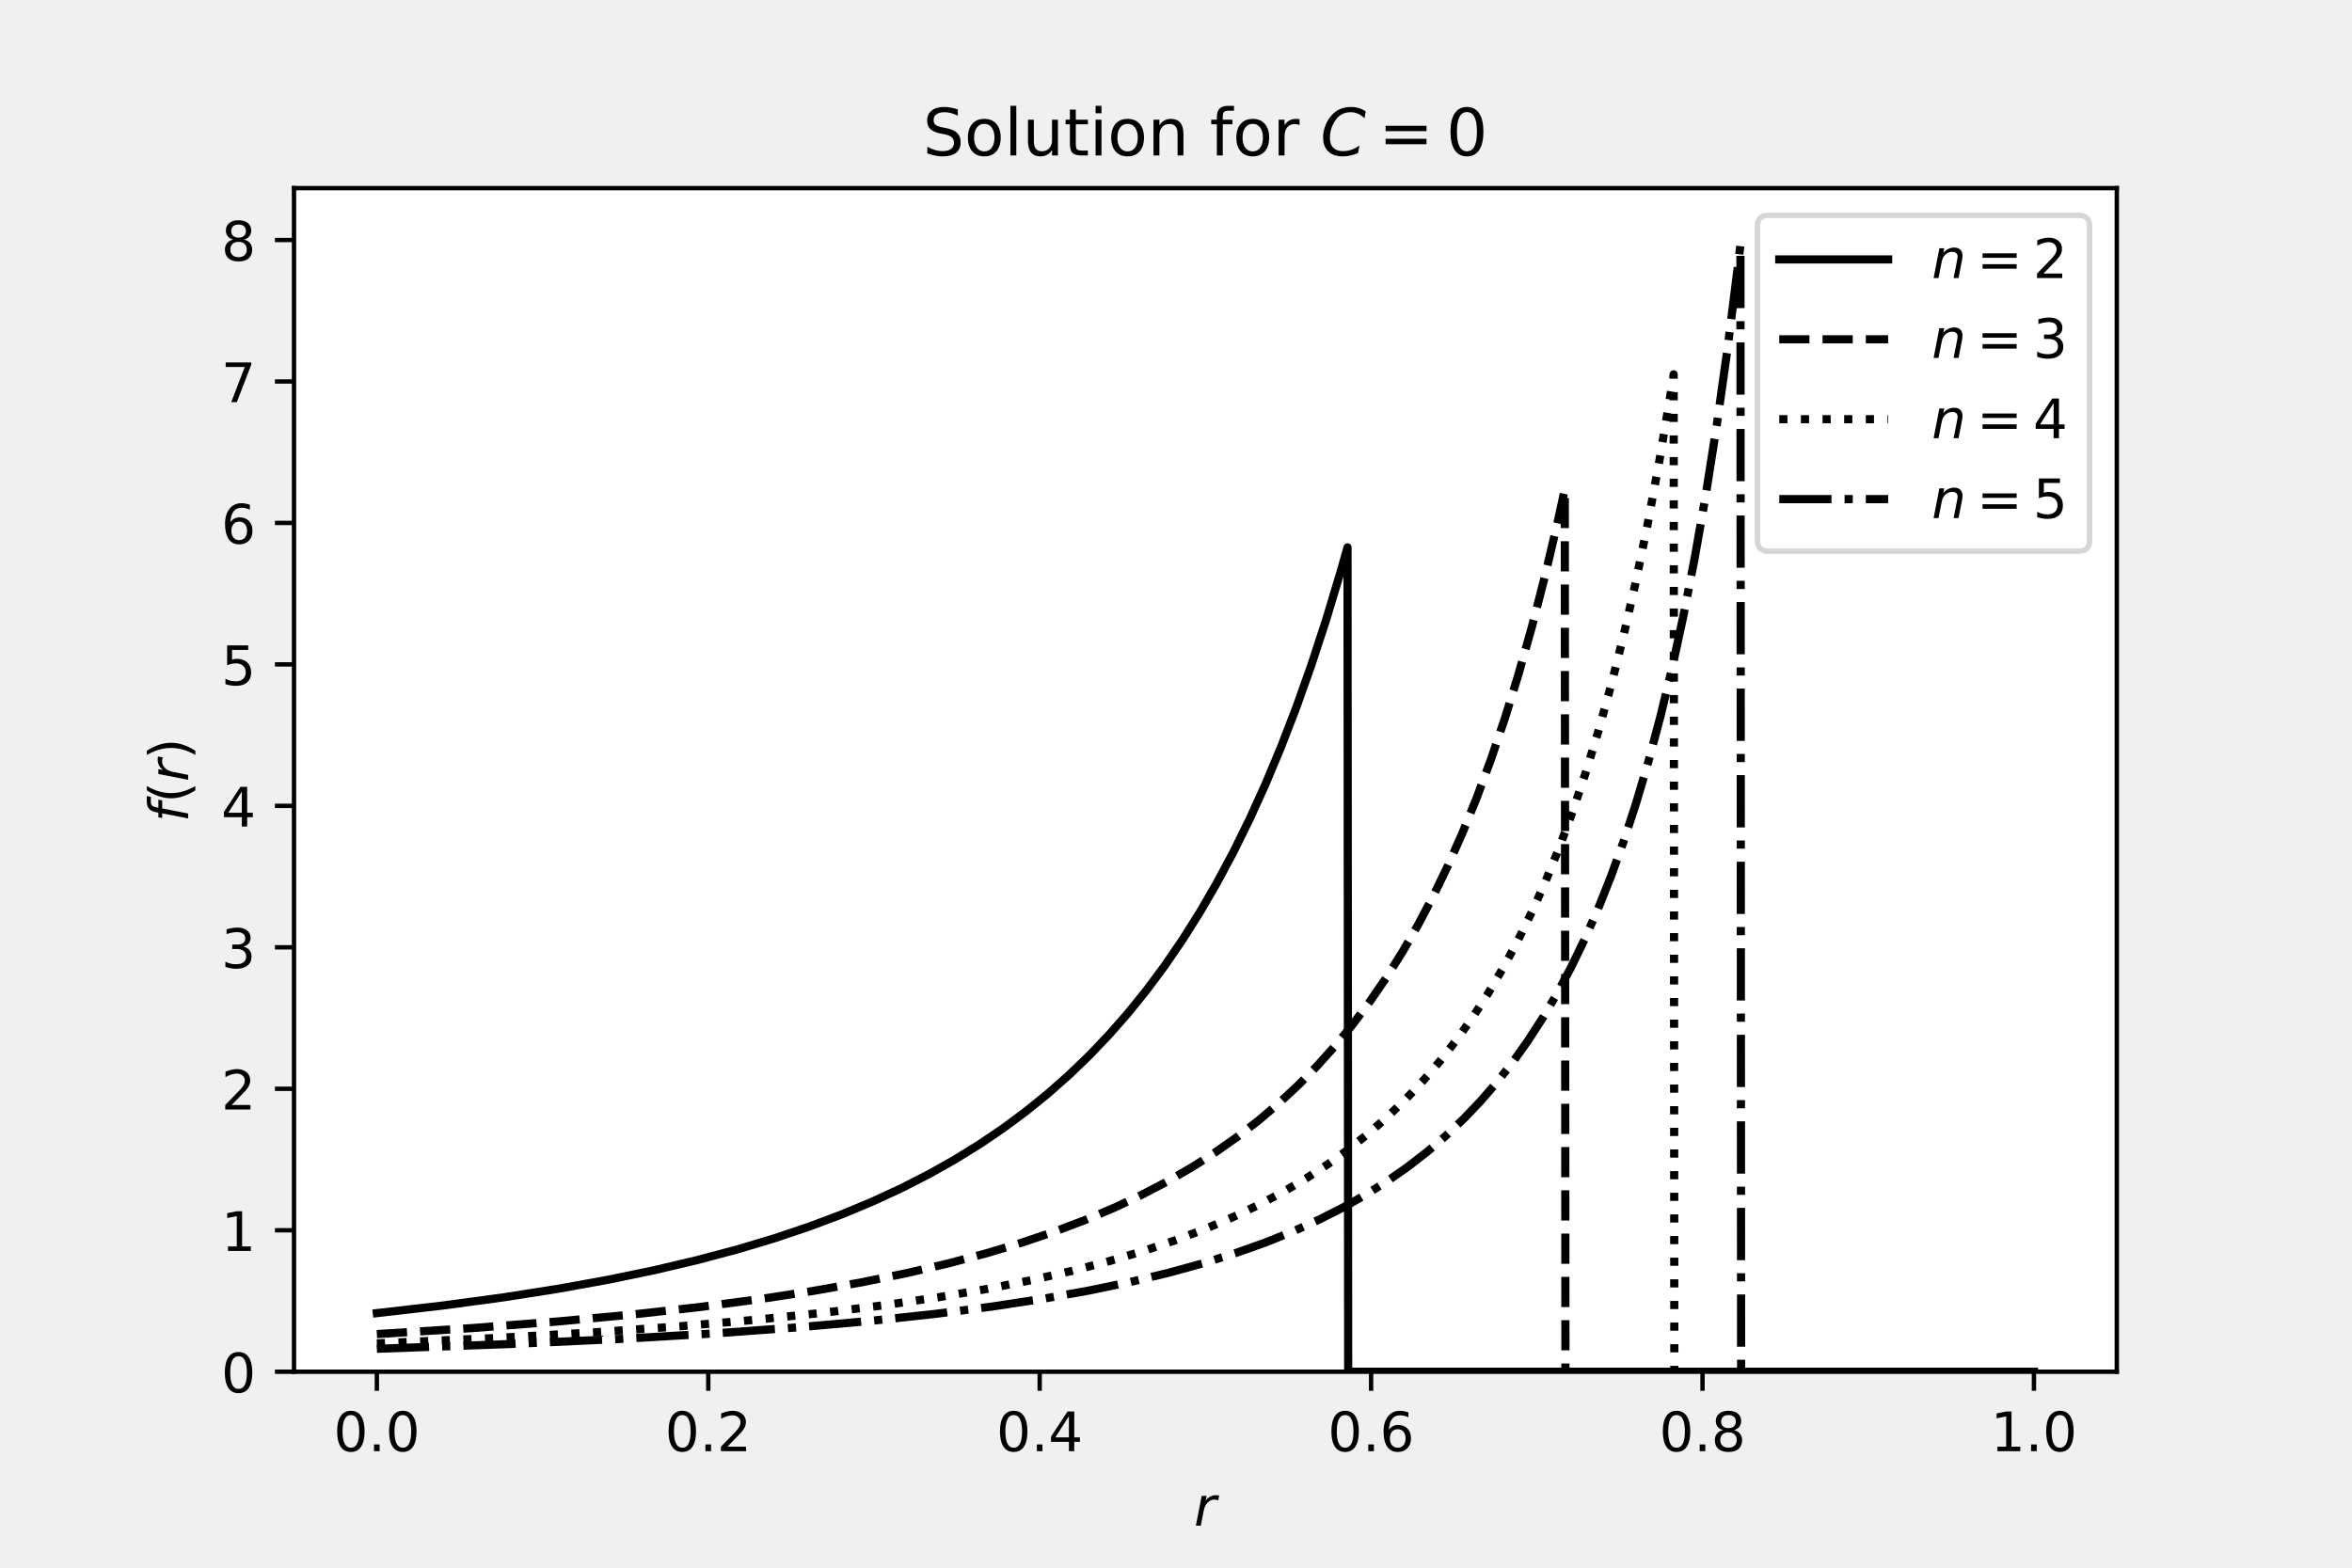
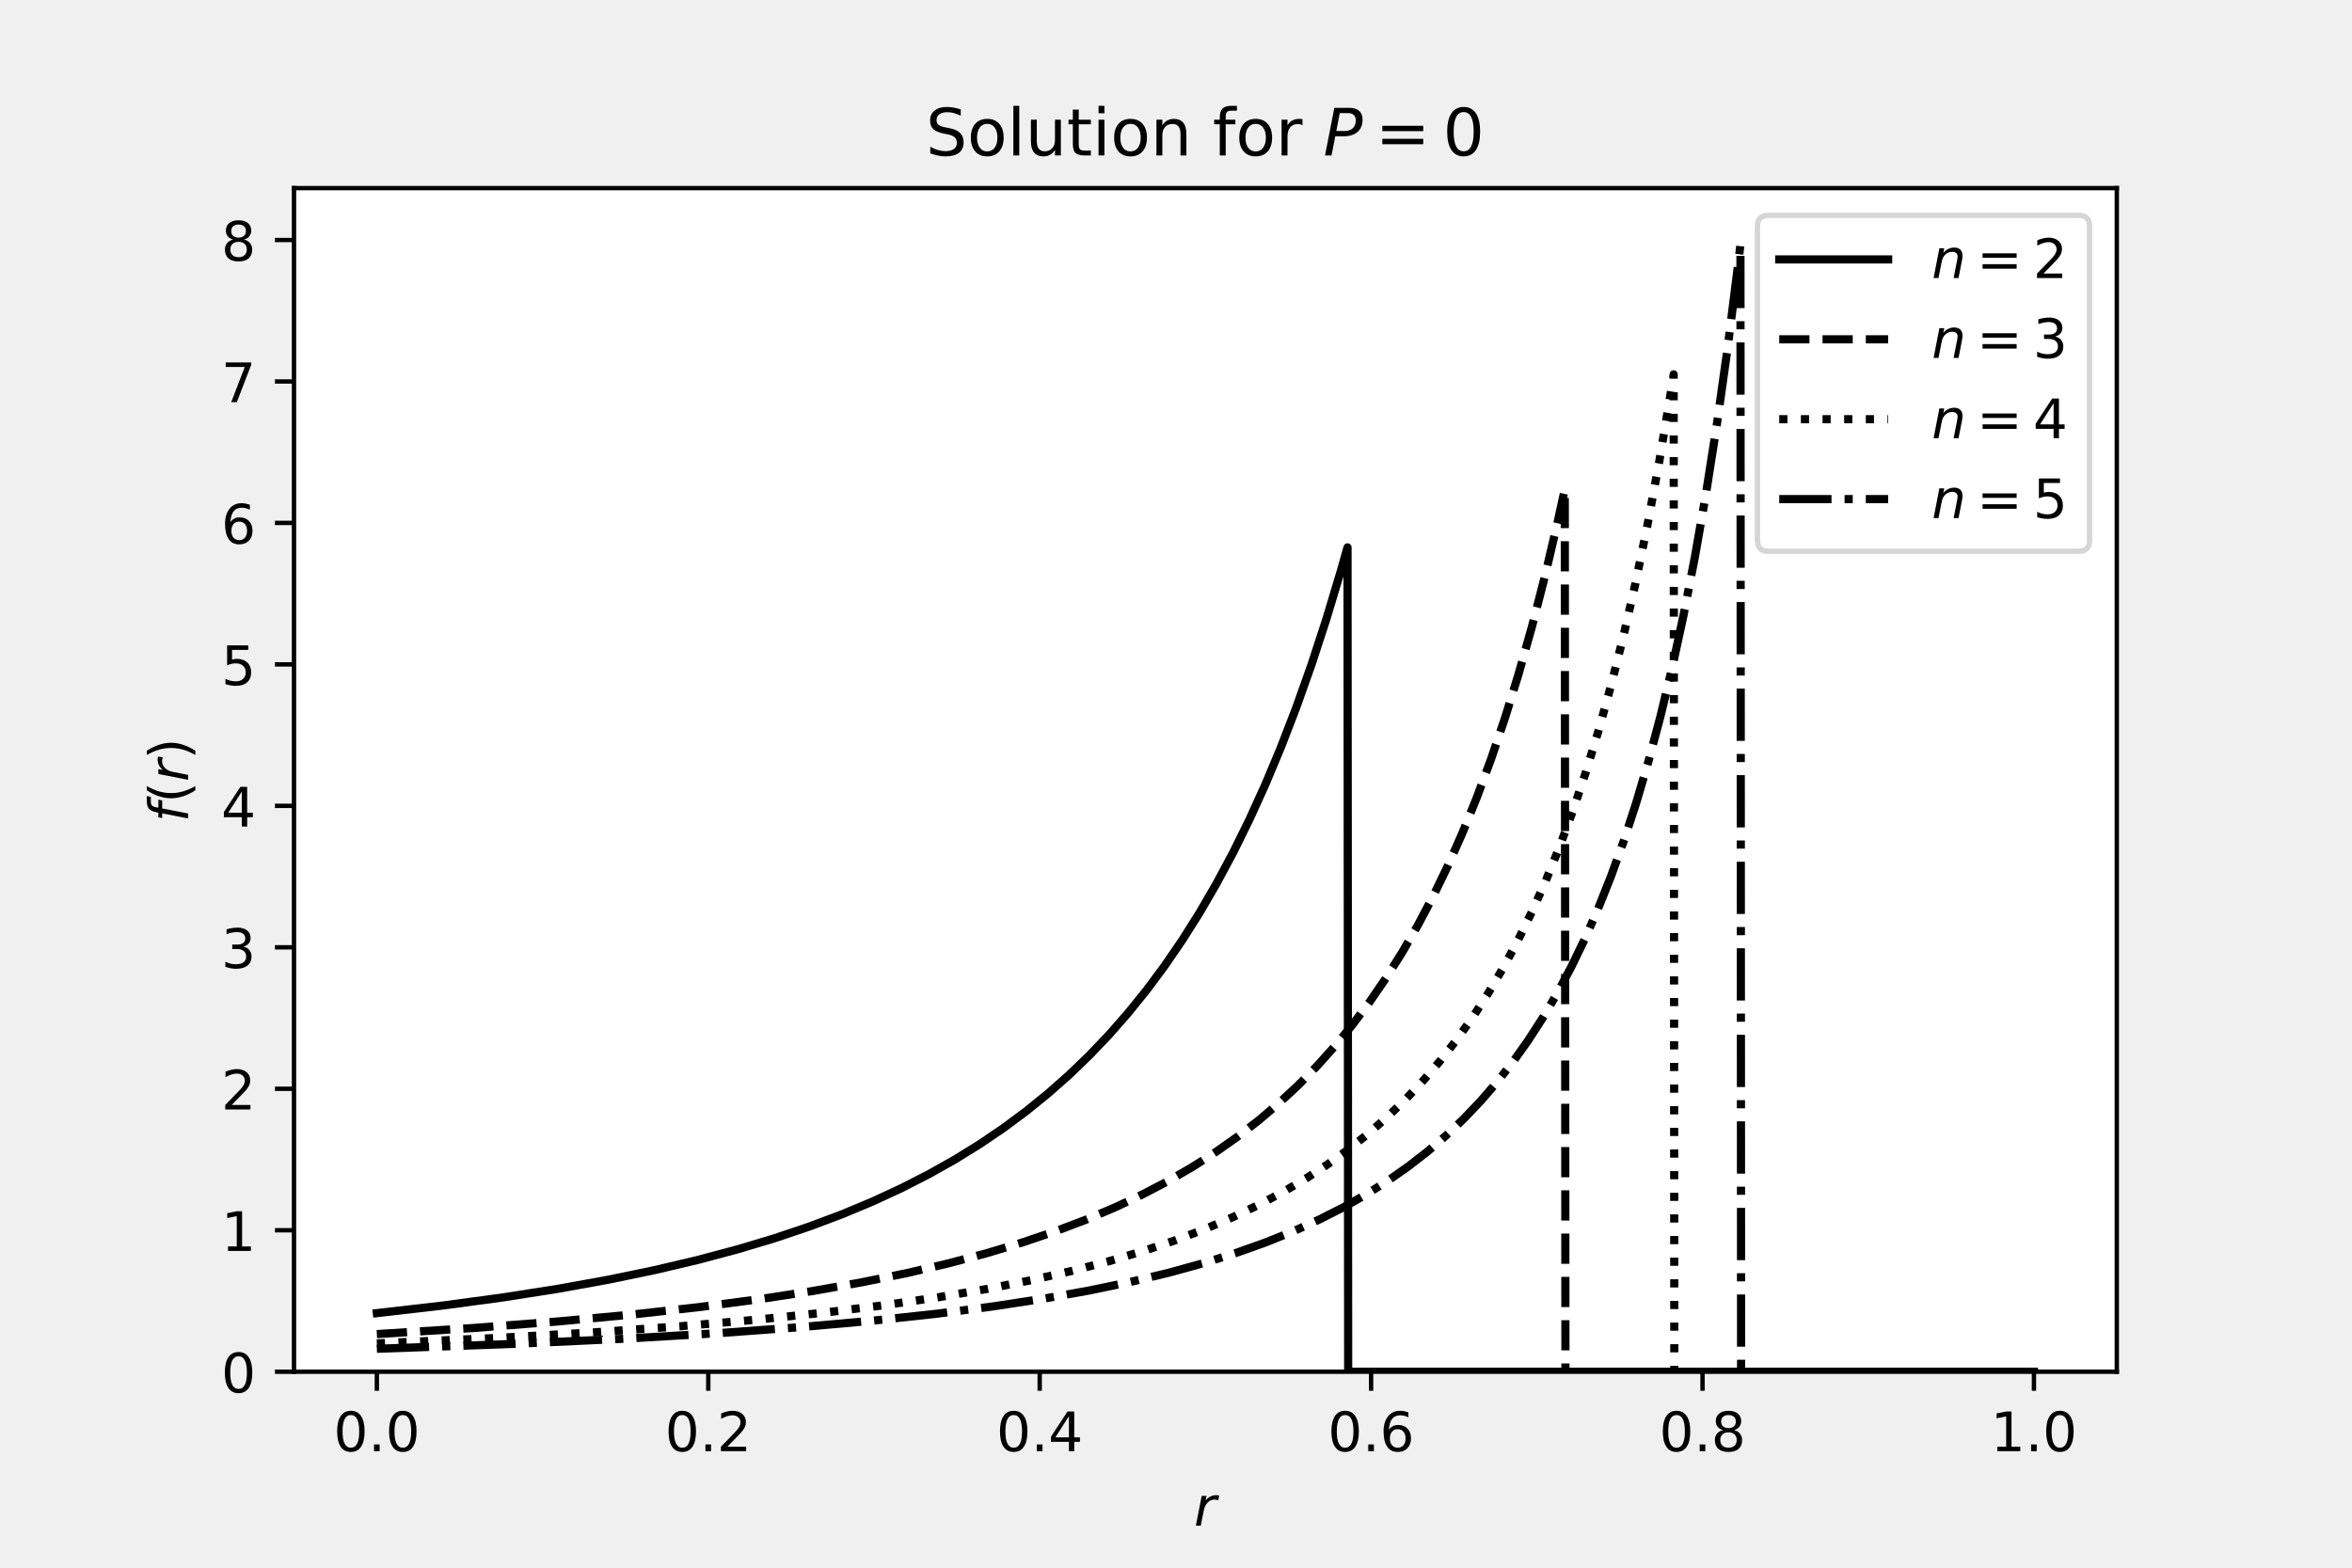
<svg xmlns="http://www.w3.org/2000/svg" xmlns:xlink="http://www.w3.org/1999/xlink" width="432pt" height="288pt" viewBox="0 0 432 288" version="1.1">
  <defs>
    <style type="text/css">*{stroke-linejoin: round; stroke-linecap: butt}</style>
  </defs>
  <g id="figure_1">
    <g id="patch_1">
      <path d="M 0 288  L 432 288  L 432 0  L 0 0  L 0 288  z " style="fill: none" />
    </g>
    <g id="axes_1">
      <g id="patch_2">
        <path d="M 54 252  L 388.8 252  L 388.8 34.56  L 54 34.56  z " style="fill: #ffffff" />
      </g>
      <g id="matplotlib.axis_1">
        <g id="xtick_1">
          <g id="line2d_1">
            <defs>
-               <path id="md08f894914" d="M 0 0  L 0 3.5  " style="stroke: #000000; stroke-width: 0.8" />
-             </defs>
-             <g>
-               <use xlink:href="#md08f894914" x="69.218" y="252" style="stroke: #000000; stroke-width: 0.8" />
+               <path id="m7c3412dc24" d="M 0 0  L 0 3.5  " style="stroke: #000000; stroke-width: 0.8" />
+             </defs>
+             <g>
+               <use xlink:href="#m7c3412dc24" x="69.218" y="252" style="stroke: #000000; stroke-width: 0.8" />
            </g>
          </g>
          <g id="text_1">
            <g transform="translate(61.26662 266.5984)scale(0.1 -0.1)">
              <defs>
                <path id="DejaVuSans-30" d="M 2034 4250  Q 1547 4250 1301 3770  Q 1056 3291 1056 2328  Q 1056 1369 1301 889  Q 1547 409 2034 409  Q 2525 409 2770 889  Q 3016 1369 3016 2328  Q 3016 3291 2770 3770  Q 2525 4250 2034 4250  z M 2034 4750  Q 2819 4750 3233 4129  Q 3647 3509 3647 2328  Q 3647 1150 3233 529  Q 2819 -91 2034 -91  Q 1250 -91 836 529  Q 422 1150 422 2328  Q 422 3509 836 4129  Q 1250 4750 2034 4750  z " transform="scale(0.015625)" />
                <path id="DejaVuSans-2e" d="M 684 794  L 1344 794  L 1344 0  L 684 0  L 684 794  z " transform="scale(0.015625)" />
              </defs>
              <use xlink:href="#DejaVuSans-30" />
              <use xlink:href="#DejaVuSans-2e" x="63.623" />
              <use xlink:href="#DejaVuSans-30" x="95.41" />
            </g>
          </g>
        </g>
        <g id="xtick_2">
          <g id="line2d_2">
            <g>
-               <use xlink:href="#md08f894914" x="130.091" y="252" style="stroke: #000000; stroke-width: 0.8" />
+               <use xlink:href="#m7c3412dc24" x="130.091" y="252" style="stroke: #000000; stroke-width: 0.8" />
            </g>
          </g>
          <g id="text_2">
            <g transform="translate(122.1393 266.5984)scale(0.1 -0.1)">
              <defs>
                <path id="DejaVuSans-32" d="M 1228 531  L 3431 531  L 3431 0  L 469 0  L 469 531  Q 828 903 1448 1529  Q 2069 2156 2228 2338  Q 2531 2678 2651 2914  Q 2772 3150 2772 3378  Q 2772 3750 2511 3984  Q 2250 4219 1831 4219  Q 1534 4219 1204 4116  Q 875 4013 500 3803  L 500 4441  Q 881 4594 1212 4672  Q 1544 4750 1819 4750  Q 2544 4750 2975 4387  Q 3406 4025 3406 3419  Q 3406 3131 3298 2873  Q 3191 2616 2906 2266  Q 2828 2175 2409 1742  Q 1991 1309 1228 531  z " transform="scale(0.015625)" />
              </defs>
              <use xlink:href="#DejaVuSans-30" />
              <use xlink:href="#DejaVuSans-2e" x="63.623" />
              <use xlink:href="#DejaVuSans-32" x="95.41" />
            </g>
          </g>
        </g>
        <g id="xtick_3">
          <g id="line2d_3">
            <g>
-               <use xlink:href="#md08f894914" x="190.964" y="252" style="stroke: #000000; stroke-width: 0.8" />
+               <use xlink:href="#m7c3412dc24" x="190.964" y="252" style="stroke: #000000; stroke-width: 0.8" />
            </g>
          </g>
          <g id="text_3">
            <g transform="translate(183.0121 266.5984)scale(0.1 -0.1)">
              <defs>
                <path id="DejaVuSans-34" d="M 2419 4116  L 825 1625  L 2419 1625  L 2419 4116  z M 2253 4666  L 3047 4666  L 3047 1625  L 3713 1625  L 3713 1100  L 3047 1100  L 3047 0  L 2419 0  L 2419 1100  L 313 1100  L 313 1709  L 2253 4666  z " transform="scale(0.015625)" />
              </defs>
              <use xlink:href="#DejaVuSans-30" />
              <use xlink:href="#DejaVuSans-2e" x="63.623" />
              <use xlink:href="#DejaVuSans-34" x="95.41" />
            </g>
          </g>
        </g>
        <g id="xtick_4">
          <g id="line2d_4">
            <g>
-               <use xlink:href="#md08f894914" x="251.836" y="252" style="stroke: #000000; stroke-width: 0.8" />
+               <use xlink:href="#m7c3412dc24" x="251.836" y="252" style="stroke: #000000; stroke-width: 0.8" />
            </g>
          </g>
          <g id="text_4">
            <g transform="translate(243.8848 266.5984)scale(0.1 -0.1)">
              <defs>
                <path id="DejaVuSans-36" d="M 2113 2584  Q 1688 2584 1439 2293  Q 1191 2003 1191 1497  Q 1191 994 1439 701  Q 1688 409 2113 409  Q 2538 409 2786 701  Q 3034 994 3034 1497  Q 3034 2003 2786 2293  Q 2538 2584 2113 2584  z M 3366 4563  L 3366 3988  Q 3128 4100 2886 4159  Q 2644 4219 2406 4219  Q 1781 4219 1451 3797  Q 1122 3375 1075 2522  Q 1259 2794 1537 2939  Q 1816 3084 2150 3084  Q 2853 3084 3261 2657  Q 3669 2231 3669 1497  Q 3669 778 3244 343  Q 2819 -91 2113 -91  Q 1303 -91 875 529  Q 447 1150 447 2328  Q 447 3434 972 4092  Q 1497 4750 2381 4750  Q 2619 4750 2861 4703  Q 3103 4656 3366 4563  z " transform="scale(0.015625)" />
              </defs>
              <use xlink:href="#DejaVuSans-30" />
              <use xlink:href="#DejaVuSans-2e" x="63.623" />
              <use xlink:href="#DejaVuSans-36" x="95.41" />
            </g>
          </g>
        </g>
        <g id="xtick_5">
          <g id="line2d_5">
            <g>
-               <use xlink:href="#md08f894914" x="312.709" y="252" style="stroke: #000000; stroke-width: 0.8" />
+               <use xlink:href="#m7c3412dc24" x="312.709" y="252" style="stroke: #000000; stroke-width: 0.8" />
            </g>
          </g>
          <g id="text_5">
            <g transform="translate(304.7575 266.5984)scale(0.1 -0.1)">
              <defs>
                <path id="DejaVuSans-38" d="M 2034 2216  Q 1584 2216 1326 1975  Q 1069 1734 1069 1313  Q 1069 891 1326 650  Q 1584 409 2034 409  Q 2484 409 2743 651  Q 3003 894 3003 1313  Q 3003 1734 2745 1975  Q 2488 2216 2034 2216  z M 1403 2484  Q 997 2584 770 2862  Q 544 3141 544 3541  Q 544 4100 942 4425  Q 1341 4750 2034 4750  Q 2731 4750 3128 4425  Q 3525 4100 3525 3541  Q 3525 3141 3298 2862  Q 3072 2584 2669 2484  Q 3125 2378 3379 2068  Q 3634 1759 3634 1313  Q 3634 634 3220 271  Q 2806 -91 2034 -91  Q 1263 -91 848 271  Q 434 634 434 1313  Q 434 1759 690 2068  Q 947 2378 1403 2484  z M 1172 3481  Q 1172 3119 1398 2916  Q 1625 2713 2034 2713  Q 2441 2713 2670 2916  Q 2900 3119 2900 3481  Q 2900 3844 2670 4047  Q 2441 4250 2034 4250  Q 1625 4250 1398 4047  Q 1172 3844 1172 3481  z " transform="scale(0.015625)" />
              </defs>
              <use xlink:href="#DejaVuSans-30" />
              <use xlink:href="#DejaVuSans-2e" x="63.623" />
              <use xlink:href="#DejaVuSans-38" x="95.41" />
            </g>
          </g>
        </g>
        <g id="xtick_6">
          <g id="line2d_6">
            <g>
-               <use xlink:href="#md08f894914" x="373.582" y="252" style="stroke: #000000; stroke-width: 0.8" />
+               <use xlink:href="#m7c3412dc24" x="373.582" y="252" style="stroke: #000000; stroke-width: 0.8" />
            </g>
          </g>
          <g id="text_6">
            <g transform="translate(365.6303 266.5984)scale(0.1 -0.1)">
              <defs>
                <path id="DejaVuSans-31" d="M 794 531  L 1825 531  L 1825 4091  L 703 3866  L 703 4441  L 1819 4666  L 2450 4666  L 2450 531  L 3481 531  L 3481 0  L 794 0  L 794 531  z " transform="scale(0.015625)" />
              </defs>
              <use xlink:href="#DejaVuSans-31" />
              <use xlink:href="#DejaVuSans-2e" x="63.623" />
              <use xlink:href="#DejaVuSans-30" x="95.41" />
            </g>
          </g>
        </g>
        <g id="text_7">
          <g transform="translate(219.3 280.2766)scale(0.1 -0.1)">
            <defs>
              <path id="DejaVuSans-Oblique-72" d="M 2853 2969  Q 2766 3016 2653 3041  Q 2541 3066 2413 3066  Q 1953 3066 1609 2717  Q 1266 2369 1153 1784  L 800 0  L 225 0  L 909 3500  L 1484 3500  L 1375 2956  Q 1603 3259 1920 3421  Q 2238 3584 2597 3584  Q 2691 3584 2781 3573  Q 2872 3563 2963 3538  L 2853 2969  z " transform="scale(0.015625)" />
            </defs>
            <use xlink:href="#DejaVuSans-Oblique-72" />
          </g>
        </g>
      </g>
      <g id="matplotlib.axis_2">
        <g id="ytick_1">
          <g id="line2d_7">
            <defs>
-               <path id="m25cbca810e" d="M 0 0  L -3.5 0  " style="stroke: #000000; stroke-width: 0.8" />
-             </defs>
-             <g>
-               <use xlink:href="#m25cbca810e" x="54" y="252" style="stroke: #000000; stroke-width: 0.8" />
+               <path id="m647e97aee8" d="M 0 0  L -3.5 0  " style="stroke: #000000; stroke-width: 0.8" />
+             </defs>
+             <g>
+               <use xlink:href="#m647e97aee8" x="54" y="252" style="stroke: #000000; stroke-width: 0.8" />
            </g>
          </g>
          <g id="text_8">
            <g transform="translate(40.6375 255.7992)scale(0.1 -0.1)">
              <use xlink:href="#DejaVuSans-30" />
            </g>
          </g>
        </g>
        <g id="ytick_2">
          <g id="line2d_8">
            <g>
-               <use xlink:href="#m25cbca810e" x="54" y="226.011" style="stroke: #000000; stroke-width: 0.8" />
+               <use xlink:href="#m647e97aee8" x="54" y="226.011" style="stroke: #000000; stroke-width: 0.8" />
            </g>
          </g>
          <g id="text_9">
            <g transform="translate(40.6375 229.8104)scale(0.1 -0.1)">
              <use xlink:href="#DejaVuSans-31" />
            </g>
          </g>
        </g>
        <g id="ytick_3">
          <g id="line2d_9">
            <g>
-               <use xlink:href="#m25cbca810e" x="54" y="200.022" style="stroke: #000000; stroke-width: 0.8" />
+               <use xlink:href="#m647e97aee8" x="54" y="200.022" style="stroke: #000000; stroke-width: 0.8" />
            </g>
          </g>
          <g id="text_10">
            <g transform="translate(40.6375 203.8217)scale(0.1 -0.1)">
              <use xlink:href="#DejaVuSans-32" />
            </g>
          </g>
        </g>
        <g id="ytick_4">
          <g id="line2d_10">
            <g>
-               <use xlink:href="#m25cbca810e" x="54" y="174.034" style="stroke: #000000; stroke-width: 0.8" />
+               <use xlink:href="#m647e97aee8" x="54" y="174.034" style="stroke: #000000; stroke-width: 0.8" />
            </g>
          </g>
          <g id="text_11">
            <g transform="translate(40.6375 177.8329)scale(0.1 -0.1)">
              <defs>
                <path id="DejaVuSans-33" d="M 2597 2516  Q 3050 2419 3304 2112  Q 3559 1806 3559 1356  Q 3559 666 3084 287  Q 2609 -91 1734 -91  Q 1441 -91 1130 -33  Q 819 25 488 141  L 488 750  Q 750 597 1062 519  Q 1375 441 1716 441  Q 2309 441 2620 675  Q 2931 909 2931 1356  Q 2931 1769 2642 2001  Q 2353 2234 1838 2234  L 1294 2234  L 1294 2753  L 1863 2753  Q 2328 2753 2575 2939  Q 2822 3125 2822 3475  Q 2822 3834 2567 4026  Q 2313 4219 1838 4219  Q 1578 4219 1281 4162  Q 984 4106 628 3988  L 628 4550  Q 988 4650 1302 4700  Q 1616 4750 1894 4750  Q 2613 4750 3031 4423  Q 3450 4097 3450 3541  Q 3450 3153 3228 2886  Q 3006 2619 2597 2516  z " transform="scale(0.015625)" />
              </defs>
              <use xlink:href="#DejaVuSans-33" />
            </g>
          </g>
        </g>
        <g id="ytick_5">
          <g id="line2d_11">
            <g>
-               <use xlink:href="#m25cbca810e" x="54" y="148.045" style="stroke: #000000; stroke-width: 0.8" />
+               <use xlink:href="#m647e97aee8" x="54" y="148.045" style="stroke: #000000; stroke-width: 0.8" />
            </g>
          </g>
          <g id="text_12">
            <g transform="translate(40.6375 151.8441)scale(0.1 -0.1)">
              <use xlink:href="#DejaVuSans-34" />
            </g>
          </g>
        </g>
        <g id="ytick_6">
          <g id="line2d_12">
            <g>
-               <use xlink:href="#m25cbca810e" x="54" y="122.056" style="stroke: #000000; stroke-width: 0.8" />
+               <use xlink:href="#m647e97aee8" x="54" y="122.056" style="stroke: #000000; stroke-width: 0.8" />
            </g>
          </g>
          <g id="text_13">
            <g transform="translate(40.6375 125.8553)scale(0.1 -0.1)">
              <defs>
                <path id="DejaVuSans-35" d="M 691 4666  L 3169 4666  L 3169 4134  L 1269 4134  L 1269 2991  Q 1406 3038 1543 3061  Q 1681 3084 1819 3084  Q 2600 3084 3056 2656  Q 3513 2228 3513 1497  Q 3513 744 3044 326  Q 2575 -91 1722 -91  Q 1428 -91 1123 -41  Q 819 9 494 109  L 494 744  Q 775 591 1075 516  Q 1375 441 1709 441  Q 2250 441 2565 725  Q 2881 1009 2881 1497  Q 2881 1984 2565 2268  Q 2250 2553 1709 2553  Q 1456 2553 1204 2497  Q 953 2441 691 2322  L 691 4666  z " transform="scale(0.015625)" />
              </defs>
              <use xlink:href="#DejaVuSans-35" />
            </g>
          </g>
        </g>
        <g id="ytick_7">
          <g id="line2d_13">
            <g>
-               <use xlink:href="#m25cbca810e" x="54" y="96.067" style="stroke: #000000; stroke-width: 0.8" />
+               <use xlink:href="#m647e97aee8" x="54" y="96.067" style="stroke: #000000; stroke-width: 0.8" />
            </g>
          </g>
          <g id="text_14">
            <g transform="translate(40.6375 99.86654)scale(0.1 -0.1)">
              <use xlink:href="#DejaVuSans-36" />
            </g>
          </g>
        </g>
        <g id="ytick_8">
          <g id="line2d_14">
            <g>
-               <use xlink:href="#m25cbca810e" x="54" y="70.079" style="stroke: #000000; stroke-width: 0.8" />
+               <use xlink:href="#m647e97aee8" x="54" y="70.079" style="stroke: #000000; stroke-width: 0.8" />
            </g>
          </g>
          <g id="text_15">
            <g transform="translate(40.6375 73.87776)scale(0.1 -0.1)">
              <defs>
                <path id="DejaVuSans-37" d="M 525 4666  L 3525 4666  L 3525 4397  L 1831 0  L 1172 0  L 2766 4134  L 525 4134  L 525 4666  z " transform="scale(0.015625)" />
              </defs>
              <use xlink:href="#DejaVuSans-37" />
            </g>
          </g>
        </g>
        <g id="ytick_9">
          <g id="line2d_15">
            <g>
-               <use xlink:href="#m25cbca810e" x="54" y="44.09" style="stroke: #000000; stroke-width: 0.8" />
+               <use xlink:href="#m647e97aee8" x="54" y="44.09" style="stroke: #000000; stroke-width: 0.8" />
            </g>
          </g>
          <g id="text_16">
            <g transform="translate(40.6375 47.88898)scale(0.1 -0.1)">
              <use xlink:href="#DejaVuSans-38" />
            </g>
          </g>
        </g>
        <g id="text_17">
          <g transform="translate(34.55781 151.03)rotate(-90)scale(0.1 -0.1)">
            <defs>
              <path id="DejaVuSans-Oblique-66" d="M 3059 4863  L 2969 4384  L 2419 4384  Q 2106 4384 1964 4261  Q 1822 4138 1753 3809  L 1691 3500  L 2638 3500  L 2553 3053  L 1606 3053  L 1013 0  L 434 0  L 1031 3053  L 481 3053  L 563 3500  L 1113 3500  L 1159 3744  Q 1278 4363 1576 4613  Q 1875 4863 2516 4863  L 3059 4863  z " transform="scale(0.015625)" />
              <path id="DejaVuSans-28" d="M 1984 4856  Q 1566 4138 1362 3434  Q 1159 2731 1159 2009  Q 1159 1288 1364 580  Q 1569 -128 1984 -844  L 1484 -844  Q 1016 -109 783 600  Q 550 1309 550 2009  Q 550 2706 781 3412  Q 1013 4119 1484 4856  L 1984 4856  z " transform="scale(0.015625)" />
              <path id="DejaVuSans-29" d="M 513 4856  L 1013 4856  Q 1481 4119 1714 3412  Q 1947 2706 1947 2009  Q 1947 1309 1714 600  Q 1481 -109 1013 -844  L 513 -844  Q 928 -128 1133 580  Q 1338 1288 1338 2009  Q 1338 2731 1133 3434  Q 928 4138 513 4856  z " transform="scale(0.015625)" />
            </defs>
            <use xlink:href="#DejaVuSans-Oblique-66" transform="translate(0 0.015625)" />
            <use xlink:href="#DejaVuSans-28" transform="translate(35.20508 0.015625)" />
            <use xlink:href="#DejaVuSans-Oblique-72" transform="translate(74.21875 0.015625)" />
            <use xlink:href="#DejaVuSans-29" transform="translate(115.332 0.015625)" />
          </g>
        </g>
      </g>
      <g id="line2d_16">
-         <path d="M 69.218 241.235  L 81.455 239.825  L 92.535 238.327  L 102.61 236.745  L 111.833 235.075  L 120.326 233.314  L 128.179 231.462  L 135.485 229.513  L 142.273 227.475  L 148.635 225.335  L 154.601 223.095  L 160.232 220.746  L 165.559 218.283  L 170.581 215.717  L 175.36 213.029  L 179.926 210.207  L 184.279 207.258  L 188.449 204.166  L 192.467 200.911  L 196.333 197.495  L 200.077 193.889  L 203.699 190.092  L 207.2 186.102  L 210.609 181.88  L 213.927 177.416  L 217.184 172.659  L 220.35 167.639  L 223.455 162.296  L 226.499 156.611  L 229.482 150.563  L 232.404 144.133  L 235.265 137.3  L 238.096 129.959  L 240.866 122.156  L 243.606 113.772  L 246.315 104.755  L 247.502 100.557  L 247.624 252  L 373.582 252  L 373.582 252  " clip-path="url(#p73c0d0eb31)" style="fill: none; stroke: #000000; stroke-width: 1.5; stroke-linecap: square" />
+         <path d="M 69.218 241.235  L 81.455 239.825  L 92.535 238.327  L 102.61 236.745  L 111.833 235.075  L 120.326 233.314  L 128.179 231.462  L 135.485 229.513  L 142.273 227.475  L 148.635 225.335  L 154.601 223.095  L 160.232 220.746  L 165.559 218.283  L 170.581 215.717  L 175.36 213.029  L 179.926 210.207  L 184.279 207.258  L 188.449 204.166  L 192.467 200.911  L 196.333 197.495  L 200.077 193.889  L 203.699 190.092  L 207.2 186.102  L 210.609 181.88  L 213.927 177.416  L 217.184 172.659  L 220.35 167.639  L 223.455 162.296  L 226.499 156.611  L 229.482 150.563  L 232.404 144.133  L 235.265 137.3  L 238.096 129.959  L 240.866 122.156  L 243.606 113.772  L 246.315 104.755  L 247.502 100.557  L 247.624 252  L 373.582 252  L 373.582 252  " clip-path="url(#p7b52cca9c3)" style="fill: none; stroke: #000000; stroke-width: 1.5; stroke-linecap: square" />
      </g>
      <g id="line2d_17">
-         <path d="M 69.218 245.086  L 86.873 243.972  L 102.367 242.776  L 116.064 241.5  L 128.301 240.141  L 139.29 238.701  L 149.243 237.176  L 158.314 235.565  L 166.594 233.872  L 174.204 232.092  L 181.235 230.222  L 187.749 228.263  L 193.837 226.202  L 199.499 224.053  L 204.826 221.795  L 209.818 219.441  L 214.536 216.972  L 219.011 214.382  L 223.272 211.658  L 227.32 208.809  L 231.186 205.817  L 234.9 202.663  L 238.461 199.348  L 241.901 195.842  L 245.219 192.142  L 248.445 188.209  L 251.55 184.073  L 254.594 179.645  L 257.547 174.954  L 260.439 169.936  L 263.239 164.63  L 265.979 158.963  L 268.657 152.91  L 271.305 146.371  L 273.893 139.383  L 276.419 131.919  L 278.915 123.846  L 281.381 115.106  L 283.786 105.757  L 286.16 95.624  L 287.408 89.9  L 287.53 252  L 373.582 252  L 373.582 252  " clip-path="url(#p73c0d0eb31)" style="fill: none; stroke-dasharray: 5.55,2.4; stroke-dashoffset: 0; stroke: #000000; stroke-width: 1.5" />
+         <path d="M 69.218 245.086  L 86.873 243.972  L 102.367 242.776  L 116.064 241.5  L 128.301 240.141  L 139.29 238.701  L 149.243 237.176  L 158.314 235.565  L 166.594 233.872  L 174.204 232.092  L 181.235 230.222  L 187.749 228.263  L 193.837 226.202  L 199.499 224.053  L 204.826 221.795  L 209.818 219.441  L 214.536 216.972  L 219.011 214.382  L 223.272 211.658  L 227.32 208.809  L 231.186 205.817  L 234.9 202.663  L 238.461 199.348  L 241.901 195.842  L 245.219 192.142  L 248.445 188.209  L 251.55 184.073  L 254.594 179.645  L 257.547 174.954  L 260.439 169.936  L 263.239 164.63  L 265.979 158.963  L 268.657 152.91  L 271.305 146.371  L 273.893 139.383  L 276.419 131.919  L 278.915 123.846  L 281.381 115.106  L 283.786 105.757  L 286.16 95.624  L 287.408 89.9  L 287.53 252  L 373.582 252  L 373.582 252  " clip-path="url(#p7b52cca9c3)" style="fill: none; stroke-dasharray: 5.55,2.4; stroke-dashoffset: 0; stroke: #000000; stroke-width: 1.5" />
      </g>
      <g id="line2d_18">
-         <path d="M 69.218 246.792  L 90.617 245.826  L 108.972 244.78  L 124.892 243.655  L 138.864 242.45  L 151.222 241.165  L 162.271 239.797  L 172.195 238.347  L 181.174 236.814  L 189.332 235.199  L 196.79 233.498  L 203.639 231.712  L 209.97 229.832  L 215.814 227.869  L 221.263 225.806  L 226.346 223.647  L 231.125 221.378  L 235.63 218.994  L 239.862 216.505  L 243.88 213.887  L 247.715 211.121  L 251.368 208.214  L 254.868 205.142  L 258.216 201.907  L 261.443 198.479  L 264.548 194.855  L 267.561 190.993  L 270.484 186.882  L 273.314 182.511  L 276.054 177.871  L 278.733 172.894  L 281.35 167.555  L 283.907 161.83  L 286.403 155.691  L 288.839 149.109  L 291.243 141.961  L 293.587 134.29  L 295.9 125.948  L 298.153 116.989  L 300.375 107.233  L 302.567 96.593  L 304.728 84.972  L 306.828 72.451  L 307.407 68.769  L 307.528 252  L 373.582 252  L 373.582 252  " clip-path="url(#p73c0d0eb31)" style="fill: none; stroke-dasharray: 1.5,2.475; stroke-dashoffset: 0; stroke: #000000; stroke-width: 1.5" />
+         <path d="M 69.218 246.792  L 90.617 245.826  L 108.972 244.78  L 124.892 243.655  L 138.864 242.45  L 151.222 241.165  L 162.271 239.797  L 172.195 238.347  L 181.174 236.814  L 189.332 235.199  L 196.79 233.498  L 203.639 231.712  L 209.97 229.832  L 215.814 227.869  L 221.263 225.806  L 226.346 223.647  L 231.125 221.378  L 235.63 218.994  L 239.862 216.505  L 243.88 213.887  L 247.715 211.121  L 251.368 208.214  L 254.868 205.142  L 258.216 201.907  L 261.443 198.479  L 264.548 194.855  L 267.561 190.993  L 270.484 186.882  L 273.314 182.511  L 276.054 177.871  L 278.733 172.894  L 281.35 167.555  L 283.907 161.83  L 286.403 155.691  L 288.839 149.109  L 291.243 141.961  L 293.587 134.29  L 295.9 125.948  L 298.153 116.989  L 300.375 107.233  L 302.567 96.593  L 304.728 84.972  L 306.828 72.451  L 307.407 68.769  L 307.528 252  L 373.582 252  L 373.582 252  " clip-path="url(#p7b52cca9c3)" style="fill: none; stroke-dasharray: 1.5,2.475; stroke-dashoffset: 0; stroke: #000000; stroke-width: 1.5" />
      </g>
      <g id="line2d_19">
-         <path d="M 69.218 247.786  L 93.57 246.916  L 114.086 245.966  L 131.619 244.938  L 146.778 243.831  L 160.049 242.644  L 171.769 241.377  L 182.209 240.029  L 191.554 238.601  L 199.986 237.092  L 207.657 235.497  L 214.658 233.816  L 221.08 232.047  L 226.986 230.193  L 232.465 228.241  L 237.548 226.197  L 242.297 224.05  L 246.741 221.798  L 250.911 219.438  L 254.868 216.945  L 258.612 214.324  L 262.174 211.56  L 265.583 208.631  L 268.84 205.538  L 271.945 202.283  L 274.958 198.8  L 277.85 195.115  L 280.65 191.186  L 283.359 187  L 286.008 182.493  L 288.565 177.701  L 291.061 172.549  L 293.496 167.01  L 295.87 161.055  L 298.214 154.568  L 300.497 147.586  L 302.749 139.966  L 304.941 131.756  L 307.102 122.782  L 309.202 113.103  L 311.272 102.505  L 313.312 90.882  L 315.321 78.111  L 317.269 64.282  L 319.187 49.063  L 319.674 44.914  L 319.795 252  L 373.582 252  L 373.582 252  " clip-path="url(#p73c0d0eb31)" style="fill: none; stroke-dasharray: 9.6,2.4,1.5,2.4; stroke-dashoffset: 0; stroke: #000000; stroke-width: 1.5" />
+         <path d="M 69.218 247.786  L 93.57 246.916  L 114.086 245.966  L 131.619 244.938  L 146.778 243.831  L 160.049 242.644  L 171.769 241.377  L 182.209 240.029  L 191.554 238.601  L 199.986 237.092  L 207.657 235.497  L 214.658 233.816  L 221.08 232.047  L 226.986 230.193  L 232.465 228.241  L 237.548 226.197  L 242.297 224.05  L 246.741 221.798  L 250.911 219.438  L 254.868 216.945  L 258.612 214.324  L 262.174 211.56  L 265.583 208.631  L 268.84 205.538  L 271.945 202.283  L 274.958 198.8  L 277.85 195.115  L 280.65 191.186  L 283.359 187  L 286.008 182.493  L 288.565 177.701  L 291.061 172.549  L 293.496 167.01  L 295.87 161.055  L 298.214 154.568  L 300.497 147.586  L 302.749 139.966  L 304.941 131.756  L 307.102 122.782  L 309.202 113.103  L 311.272 102.505  L 313.312 90.882  L 315.321 78.111  L 317.269 64.282  L 319.187 49.063  L 319.674 44.914  L 319.795 252  L 373.582 252  L 373.582 252  " clip-path="url(#p7b52cca9c3)" style="fill: none; stroke-dasharray: 9.6,2.4,1.5,2.4; stroke-dashoffset: 0; stroke: #000000; stroke-width: 1.5" />
      </g>
      <g id="patch_3">
        <path d="M 54 252  L 54 34.56  " style="fill: none; stroke: #000000; stroke-width: 0.8; stroke-linejoin: miter; stroke-linecap: square" />
      </g>
      <g id="patch_4">
        <path d="M 388.8 252  L 388.8 34.56  " style="fill: none; stroke: #000000; stroke-width: 0.8; stroke-linejoin: miter; stroke-linecap: square" />
      </g>
      <g id="patch_5">
        <path d="M 54 252  L 388.8 252  " style="fill: none; stroke: #000000; stroke-width: 0.8; stroke-linejoin: miter; stroke-linecap: square" />
      </g>
      <g id="patch_6">
        <path d="M 54 34.56  L 388.8 34.56  " style="fill: none; stroke: #000000; stroke-width: 0.8; stroke-linejoin: miter; stroke-linecap: square" />
      </g>
      <g id="text_18">
-         <g transform="translate(169.5 28.56)scale(0.12 -0.12)">
+         <g transform="translate(170.04 28.56)scale(0.12 -0.12)">
          <defs>
            <path id="DejaVuSans-53" d="M 3425 4513  L 3425 3897  Q 3066 4069 2747 4153  Q 2428 4238 2131 4238  Q 1616 4238 1336 4038  Q 1056 3838 1056 3469  Q 1056 3159 1242 3001  Q 1428 2844 1947 2747  L 2328 2669  Q 3034 2534 3370 2195  Q 3706 1856 3706 1288  Q 3706 609 3251 259  Q 2797 -91 1919 -91  Q 1588 -91 1214 -16  Q 841 59 441 206  L 441 856  Q 825 641 1194 531  Q 1563 422 1919 422  Q 2459 422 2753 634  Q 3047 847 3047 1241  Q 3047 1584 2836 1778  Q 2625 1972 2144 2069  L 1759 2144  Q 1053 2284 737 2584  Q 422 2884 422 3419  Q 422 4038 858 4394  Q 1294 4750 2059 4750  Q 2388 4750 2728 4690  Q 3069 4631 3425 4513  z " transform="scale(0.015625)" />
            <path id="DejaVuSans-6f" d="M 1959 3097  Q 1497 3097 1228 2736  Q 959 2375 959 1747  Q 959 1119 1226 758  Q 1494 397 1959 397  Q 2419 397 2687 759  Q 2956 1122 2956 1747  Q 2956 2369 2687 2733  Q 2419 3097 1959 3097  z M 1959 3584  Q 2709 3584 3137 3096  Q 3566 2609 3566 1747  Q 3566 888 3137 398  Q 2709 -91 1959 -91  Q 1206 -91 779 398  Q 353 888 353 1747  Q 353 2609 779 3096  Q 1206 3584 1959 3584  z " transform="scale(0.015625)" />
            <path id="DejaVuSans-6c" d="M 603 4863  L 1178 4863  L 1178 0  L 603 0  L 603 4863  z " transform="scale(0.015625)" />
            <path id="DejaVuSans-75" d="M 544 1381  L 544 3500  L 1119 3500  L 1119 1403  Q 1119 906 1312 657  Q 1506 409 1894 409  Q 2359 409 2629 706  Q 2900 1003 2900 1516  L 2900 3500  L 3475 3500  L 3475 0  L 2900 0  L 2900 538  Q 2691 219 2414 64  Q 2138 -91 1772 -91  Q 1169 -91 856 284  Q 544 659 544 1381  z M 1991 3584  L 1991 3584  z " transform="scale(0.015625)" />
            <path id="DejaVuSans-74" d="M 1172 4494  L 1172 3500  L 2356 3500  L 2356 3053  L 1172 3053  L 1172 1153  Q 1172 725 1289 603  Q 1406 481 1766 481  L 2356 481  L 2356 0  L 1766 0  Q 1100 0 847 248  Q 594 497 594 1153  L 594 3053  L 172 3053  L 172 3500  L 594 3500  L 594 4494  L 1172 4494  z " transform="scale(0.015625)" />
            <path id="DejaVuSans-69" d="M 603 3500  L 1178 3500  L 1178 0  L 603 0  L 603 3500  z M 603 4863  L 1178 4863  L 1178 4134  L 603 4134  L 603 4863  z " transform="scale(0.015625)" />
            <path id="DejaVuSans-6e" d="M 3513 2113  L 3513 0  L 2938 0  L 2938 2094  Q 2938 2591 2744 2837  Q 2550 3084 2163 3084  Q 1697 3084 1428 2787  Q 1159 2491 1159 1978  L 1159 0  L 581 0  L 581 3500  L 1159 3500  L 1159 2956  Q 1366 3272 1645 3428  Q 1925 3584 2291 3584  Q 2894 3584 3203 3211  Q 3513 2838 3513 2113  z " transform="scale(0.015625)" />
            <path id="DejaVuSans-20" transform="scale(0.015625)" />
            <path id="DejaVuSans-66" d="M 2375 4863  L 2375 4384  L 1825 4384  Q 1516 4384 1395 4259  Q 1275 4134 1275 3809  L 1275 3500  L 2222 3500  L 2222 3053  L 1275 3053  L 1275 0  L 697 0  L 697 3053  L 147 3053  L 147 3500  L 697 3500  L 697 3744  Q 697 4328 969 4595  Q 1241 4863 1831 4863  L 2375 4863  z " transform="scale(0.015625)" />
            <path id="DejaVuSans-72" d="M 2631 2963  Q 2534 3019 2420 3045  Q 2306 3072 2169 3072  Q 1681 3072 1420 2755  Q 1159 2438 1159 1844  L 1159 0  L 581 0  L 581 3500  L 1159 3500  L 1159 2956  Q 1341 3275 1631 3429  Q 1922 3584 2338 3584  Q 2397 3584 2469 3576  Q 2541 3569 2628 3553  L 2631 2963  z " transform="scale(0.015625)" />
-             <path id="DejaVuSans-Oblique-43" d="M 4447 4306  L 4319 3641  Q 4019 3944 3683 4091  Q 3347 4238 2956 4238  Q 2422 4238 2017 3981  Q 1613 3725 1319 3200  Q 1131 2863 1032 2486  Q 934 2109 934 1728  Q 934 1091 1264 756  Q 1594 422 2222 422  Q 2656 422 3056 561  Q 3456 700 3834 978  L 3688 231  Q 3316 72 2936 -9  Q 2556 -91 2175 -91  Q 1278 -91 773 396  Q 269 884 269 1753  Q 269 2309 461 2846  Q 653 3384 1013 3828  Q 1394 4300 1883 4525  Q 2372 4750 3022 4750  Q 3422 4750 3780 4639  Q 4138 4528 4447 4306  z " transform="scale(0.015625)" />
+             <path id="DejaVuSans-Oblique-50" d="M 1081 4666  L 2541 4666  Q 3178 4666 3512 4369  Q 3847 4072 3847 3500  Q 3847 2731 3353 2303  Q 2859 1875 1966 1875  L 1172 1875  L 806 0  L 172 0  L 1081 4666  z M 1613 4147  L 1275 2394  L 2069 2394  Q 2606 2394 2893 2669  Q 3181 2944 3181 3456  Q 3181 3784 2986 3965  Q 2791 4147 2438 4147  L 1613 4147  z " transform="scale(0.015625)" />
            <path id="DejaVuSans-3d" d="M 678 2906  L 4684 2906  L 4684 2381  L 678 2381  L 678 2906  z M 678 1631  L 4684 1631  L 4684 1100  L 678 1100  L 678 1631  z " transform="scale(0.015625)" />
          </defs>
          <use xlink:href="#DejaVuSans-53" transform="translate(0 0.015625)" />
          <use xlink:href="#DejaVuSans-6f" transform="translate(63.47656 0.015625)" />
          <use xlink:href="#DejaVuSans-6c" transform="translate(124.6582 0.015625)" />
          <use xlink:href="#DejaVuSans-75" transform="translate(152.4414 0.015625)" />
          <use xlink:href="#DejaVuSans-74" transform="translate(215.8203 0.015625)" />
          <use xlink:href="#DejaVuSans-69" transform="translate(255.0293 0.015625)" />
          <use xlink:href="#DejaVuSans-6f" transform="translate(282.8125 0.015625)" />
          <use xlink:href="#DejaVuSans-6e" transform="translate(343.9941 0.015625)" />
          <use xlink:href="#DejaVuSans-20" transform="translate(407.373 0.015625)" />
          <use xlink:href="#DejaVuSans-66" transform="translate(439.1602 0.015625)" />
          <use xlink:href="#DejaVuSans-6f" transform="translate(474.3652 0.015625)" />
          <use xlink:href="#DejaVuSans-72" transform="translate(535.5469 0.015625)" />
          <use xlink:href="#DejaVuSans-20" transform="translate(576.6602 0.015625)" />
-           <use xlink:href="#DejaVuSans-Oblique-43" transform="translate(608.4473 0.015625)" />
-           <use xlink:href="#DejaVuSans-3d" transform="translate(697.7539 0.015625)" />
-           <use xlink:href="#DejaVuSans-30" transform="translate(801.0254 0.015625)" />
+           <use xlink:href="#DejaVuSans-Oblique-50" transform="translate(608.4473 0.015625)" />
+           <use xlink:href="#DejaVuSans-3d" transform="translate(688.2324 0.015625)" />
+           <use xlink:href="#DejaVuSans-30" transform="translate(791.5039 0.015625)" />
        </g>
      </g>
      <g id="legend_1">
        <g id="patch_7">
          <path d="M 324.8 101.272  L 381.8 101.272  Q 383.8 101.272 383.8 99.272  L 383.8 41.56  Q 383.8 39.56 381.8 39.56  L 324.8 39.56  Q 322.8 39.56 322.8 41.56  L 322.8 99.272  Q 322.8 101.272 324.8 101.272  z " style="fill: #ffffff; opacity: 0.8; stroke: #cccccc; stroke-linejoin: miter" />
        </g>
        <g id="line2d_20">
          <path d="M 326.8 47.658  L 336.8 47.658  L 346.8 47.658  " style="fill: none; stroke: #000000; stroke-width: 1.5; stroke-linecap: square" />
        </g>
        <g id="text_19">
          <g transform="translate(354.8 51.15844)scale(0.1 -0.1)">
            <defs>
              <path id="DejaVuSans-Oblique-6e" d="M 3566 2113  L 3156 0  L 2578 0  L 2988 2091  Q 3016 2238 3031 2350  Q 3047 2463 3047 2528  Q 3047 2791 2881 2937  Q 2716 3084 2419 3084  Q 1956 3084 1622 2776  Q 1288 2469 1184 1941  L 800 0  L 225 0  L 903 3500  L 1478 3500  L 1363 2950  Q 1603 3253 1940 3418  Q 2278 3584 2650 3584  Q 3113 3584 3367 3334  Q 3622 3084 3622 2631  Q 3622 2519 3608 2391  Q 3594 2263 3566 2113  z " transform="scale(0.015625)" />
            </defs>
            <use xlink:href="#DejaVuSans-Oblique-6e" transform="translate(0 0.78125)" />
            <use xlink:href="#DejaVuSans-3d" transform="translate(82.86133 0.78125)" />
            <use xlink:href="#DejaVuSans-32" transform="translate(186.1328 0.78125)" />
          </g>
        </g>
        <g id="line2d_21">
          <path d="M 326.8 62.337  L 336.8 62.337  L 346.8 62.337  " style="fill: none; stroke-dasharray: 5.55,2.4; stroke-dashoffset: 0; stroke: #000000; stroke-width: 1.5" />
        </g>
        <g id="text_20">
          <g transform="translate(354.8 65.83656)scale(0.1 -0.1)">
            <use xlink:href="#DejaVuSans-Oblique-6e" transform="translate(0 0.78125)" />
            <use xlink:href="#DejaVuSans-3d" transform="translate(82.86133 0.78125)" />
            <use xlink:href="#DejaVuSans-33" transform="translate(186.1328 0.78125)" />
          </g>
        </g>
        <g id="line2d_22">
          <path d="M 326.8 77.015  L 336.8 77.015  L 346.8 77.015  " style="fill: none; stroke-dasharray: 1.5,2.475; stroke-dashoffset: 0; stroke: #000000; stroke-width: 1.5" />
        </g>
        <g id="text_21">
          <g transform="translate(354.8 80.51469)scale(0.1 -0.1)">
            <use xlink:href="#DejaVuSans-Oblique-6e" transform="translate(0 0.09375)" />
            <use xlink:href="#DejaVuSans-3d" transform="translate(82.86133 0.09375)" />
            <use xlink:href="#DejaVuSans-34" transform="translate(186.1328 0.09375)" />
          </g>
        </g>
        <g id="line2d_23">
          <path d="M 326.8 91.693  L 336.8 91.693  L 346.8 91.693  " style="fill: none; stroke-dasharray: 9.6,2.4,1.5,2.4; stroke-dashoffset: 0; stroke: #000000; stroke-width: 1.5" />
        </g>
        <g id="text_22">
          <g transform="translate(354.8 95.19281)scale(0.1 -0.1)">
            <use xlink:href="#DejaVuSans-Oblique-6e" transform="translate(0 0.09375)" />
            <use xlink:href="#DejaVuSans-3d" transform="translate(82.86133 0.09375)" />
            <use xlink:href="#DejaVuSans-35" transform="translate(186.1328 0.09375)" />
          </g>
        </g>
      </g>
    </g>
  </g>
  <defs>
-     <clipPath id="p73c0d0eb31">
+     <clipPath id="p7b52cca9c3">
      <rect x="54" y="34.56" width="334.8" height="217.44" />
    </clipPath>
  </defs>
</svg>
